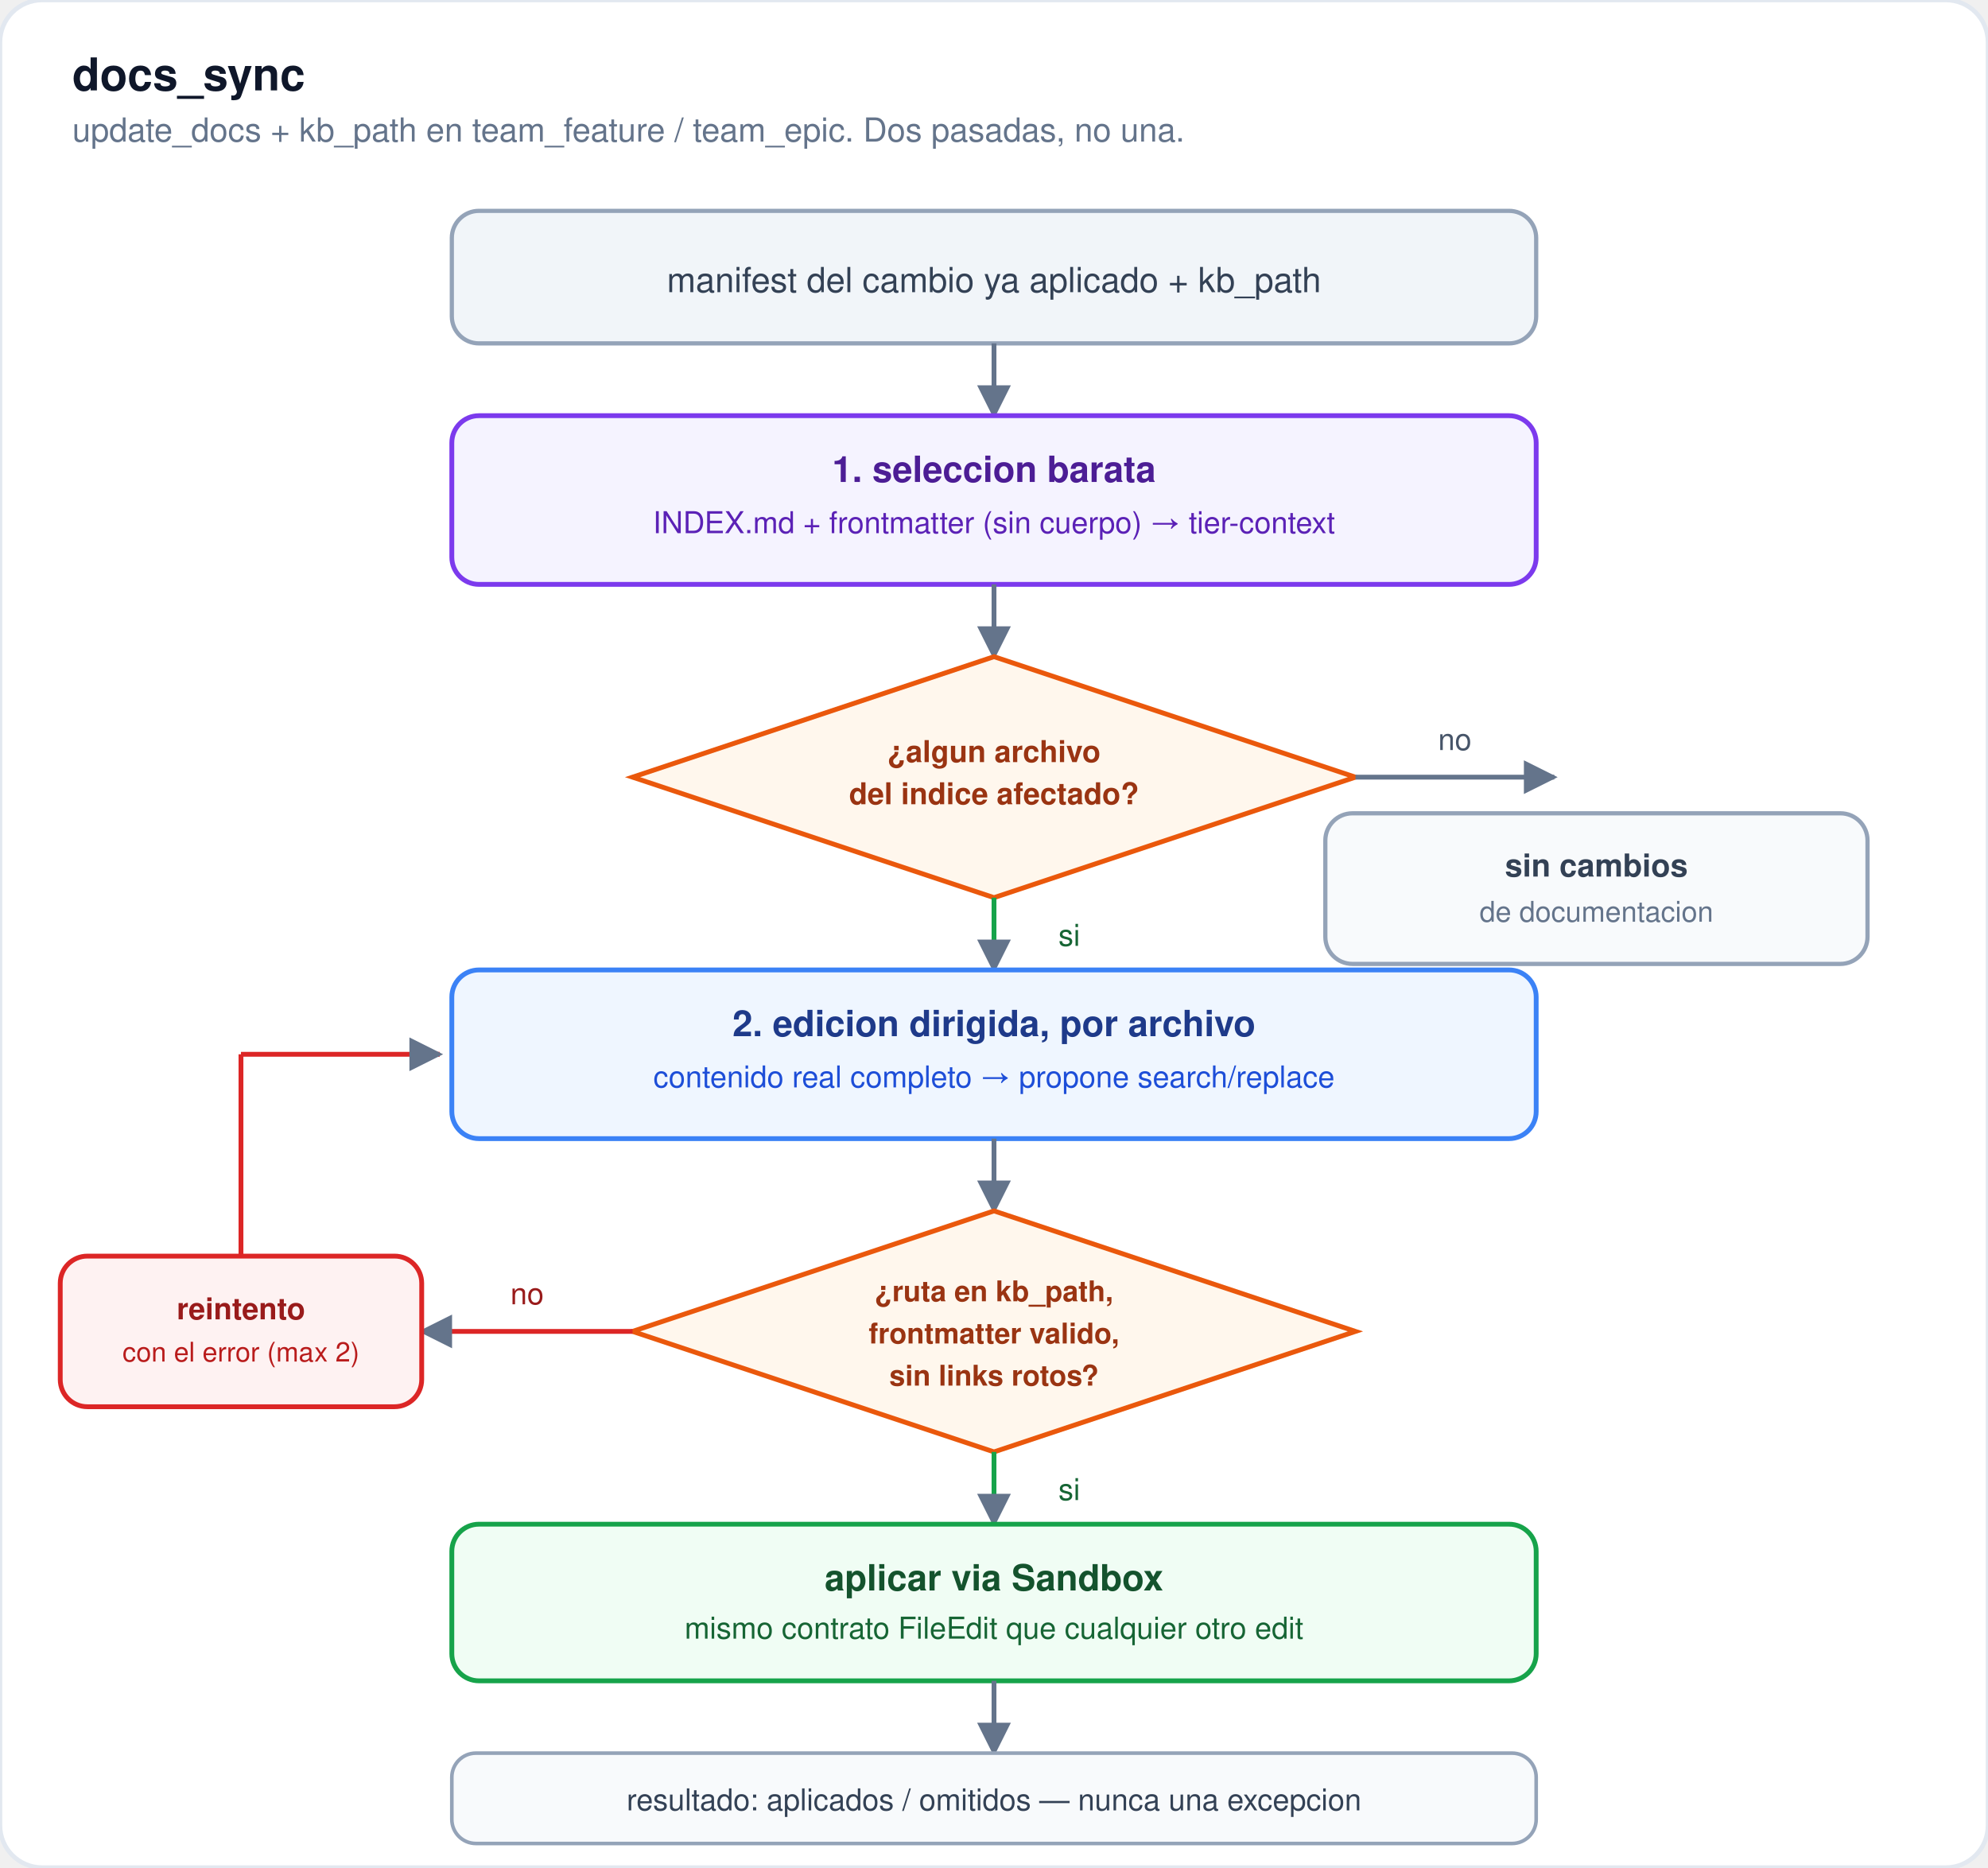
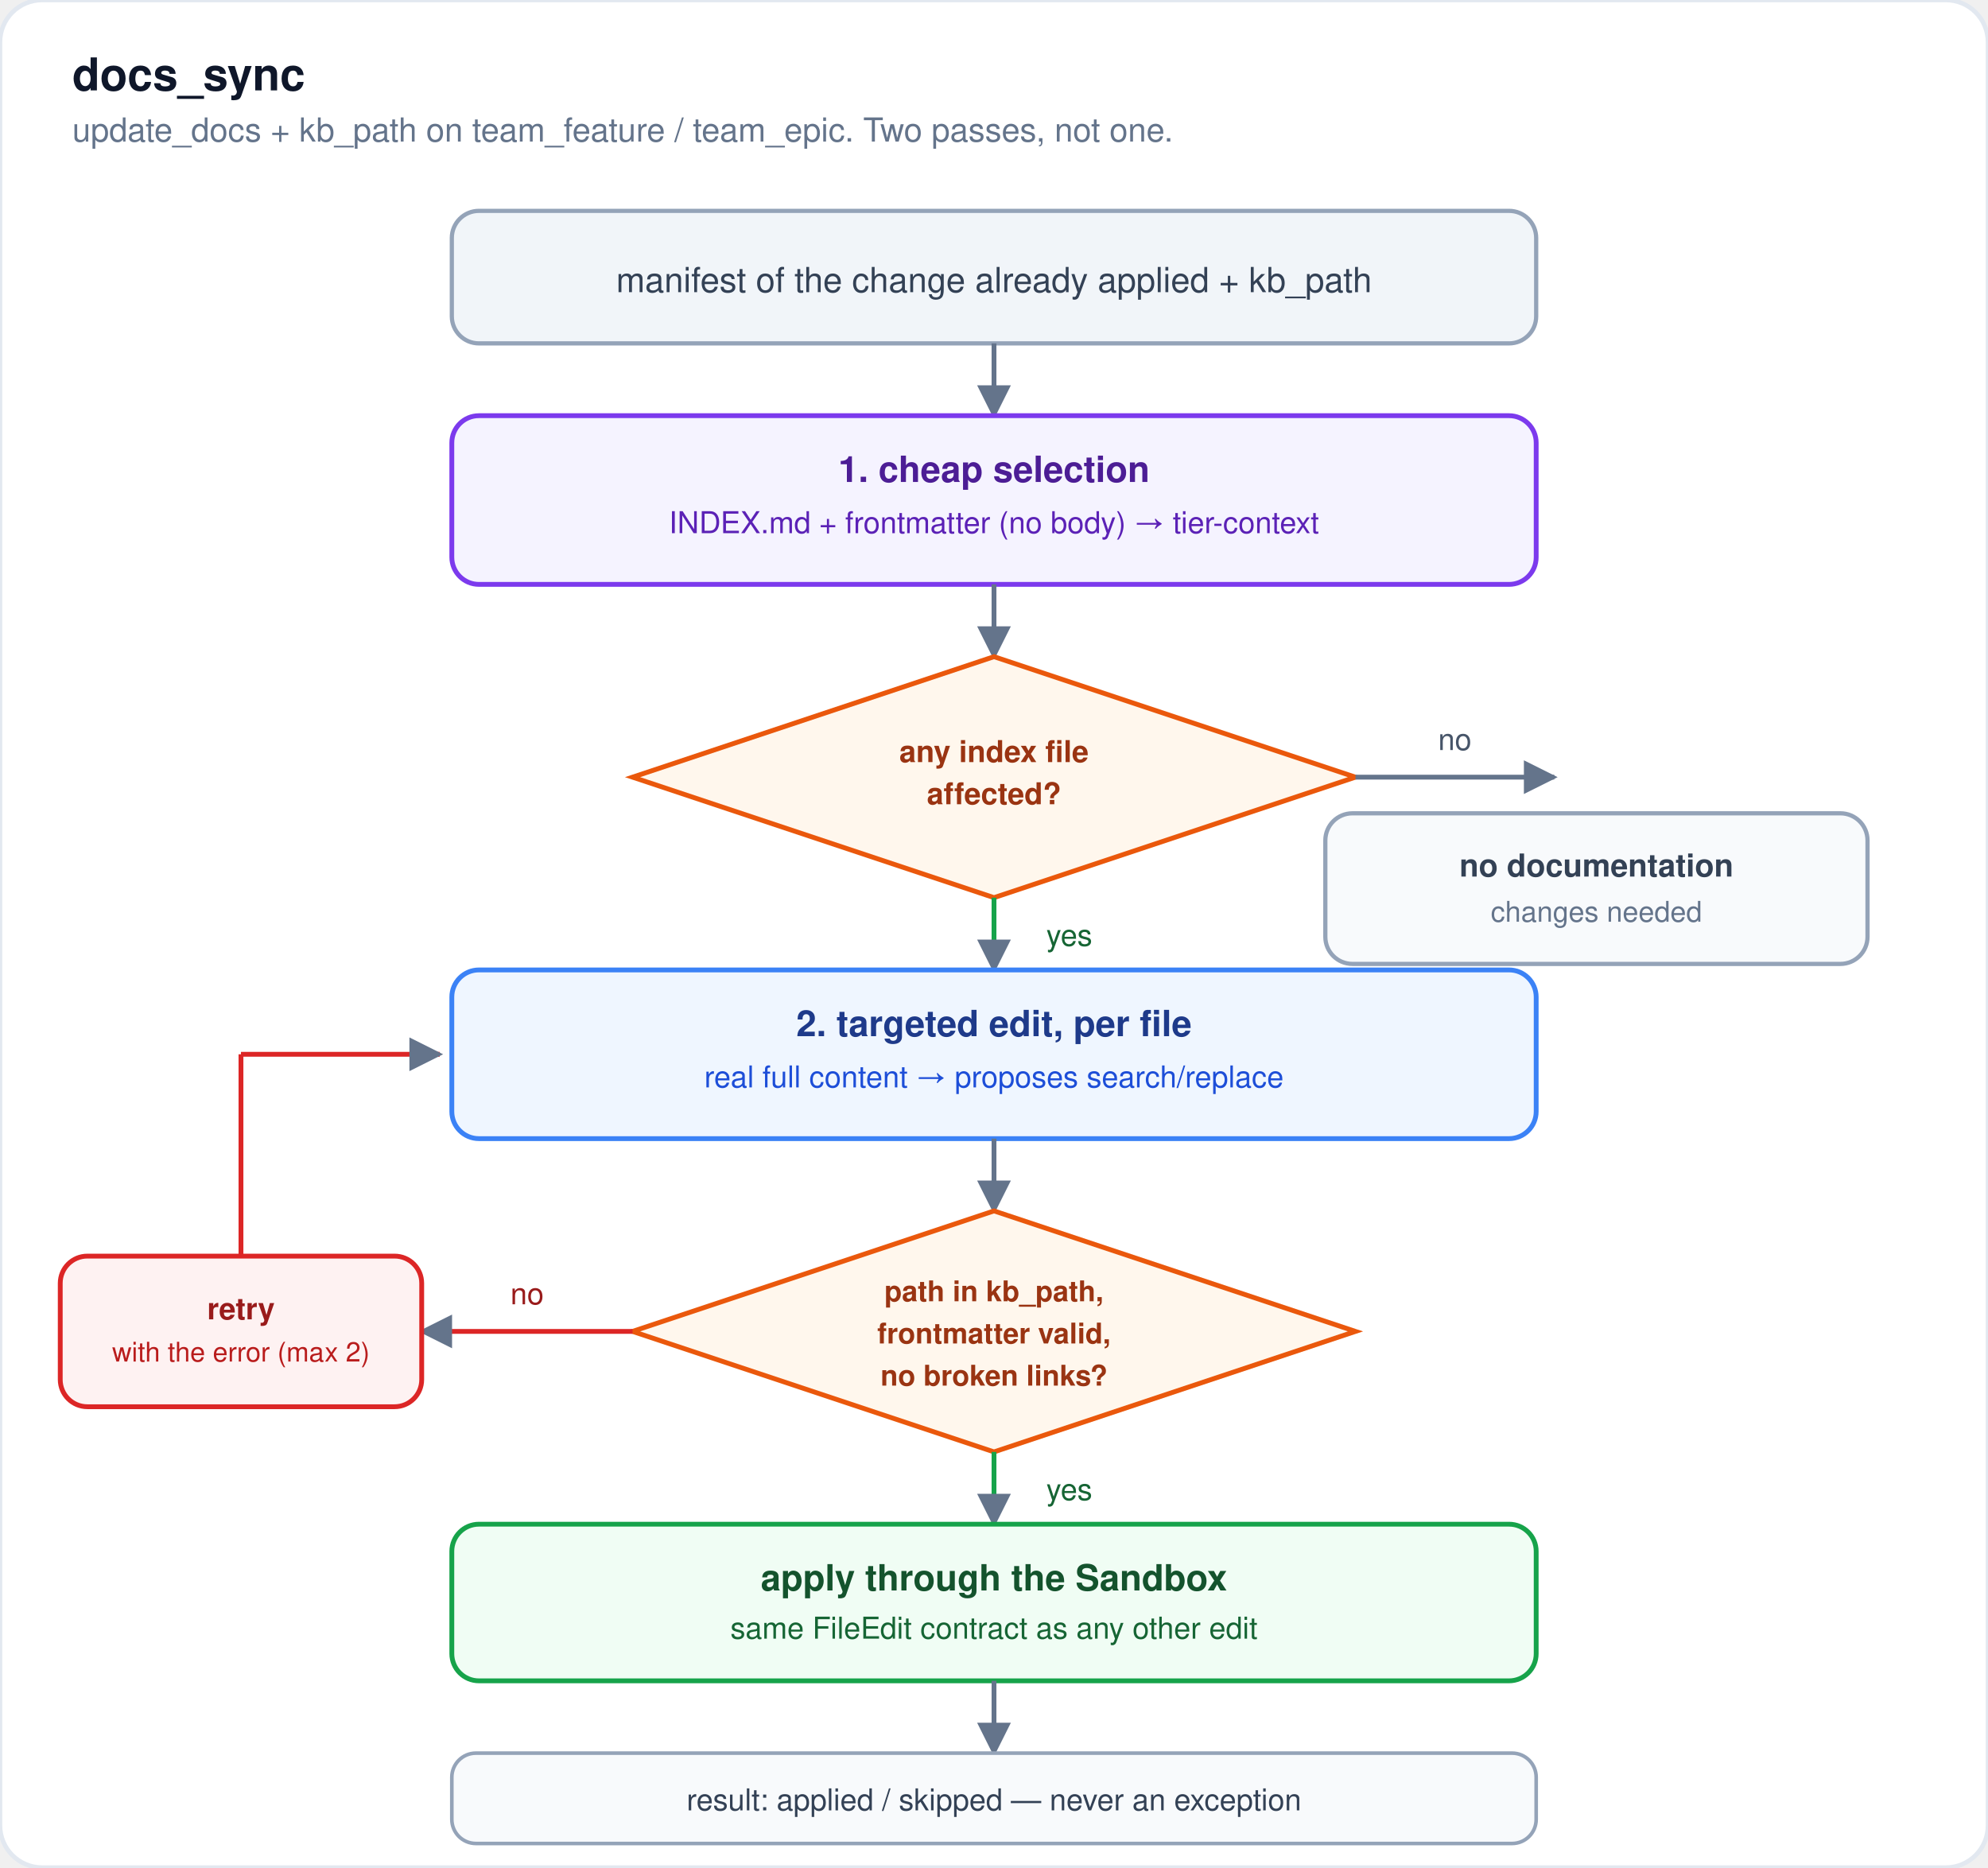
- <svg xmlns="http://www.w3.org/2000/svg" viewBox="0 0 660 620" role="img" aria-label="docs_sync, activado por update_docs y kb_path, primero selecciona barato sobre el indice del knowledge-base que archivos podrian estar desactualizados, y solo para esos lee el contenido real y propone una edicion validada de forma deterministica antes de aplicarla; nunca inventa entradas nuevas ni lanza una excepcion si algo falla.">
+ <svg xmlns="http://www.w3.org/2000/svg" viewBox="0 0 660 620" role="img" aria-label="docs_sync, triggered by update_docs and kb_path, first cheaply selects over the knowledge-base index which files might be stale, and only for those reads the real content and proposes a validated edit before applying it; it never invents new entries and never raises an exception if something fails.">
  <defs>
    <marker id="d1" viewBox="0 0 10 10" refX="9" refY="5" markerWidth="7" markerHeight="7" orient="auto-start-reverse">
      <path d="M0,0 L10,5 L0,10 z" fill="#64748b" />
    </marker>
  </defs>
  <rect x="0" y="0" width="660" height="620" rx="14" fill="#ffffff" stroke="#e2e8f0" stroke-width="1.5" />
  <text x="24" y="30" font-family="Segoe UI, Helvetica, Arial, sans-serif" font-size="15" font-weight="700" fill="#0f172a">docs_sync</text>
-   <text x="24" y="47" font-family="Segoe UI, Helvetica, Arial, sans-serif" font-size="11" fill="#64748b">update_docs + kb_path en team_feature / team_epic. Dos pasadas, no una.</text>
+   <text x="24" y="47" font-family="Segoe UI, Helvetica, Arial, sans-serif" font-size="11" fill="#64748b">update_docs + kb_path on team_feature / team_epic. Two passes, not one.</text>
  <rect x="150" y="70" width="360" height="44" rx="9" fill="#f1f5f9" stroke="#94a3b8" stroke-width="1.4" />
-   <text x="330" y="97" text-anchor="middle" font-family="Segoe UI, Helvetica, Arial, sans-serif" font-size="11.5" fill="#334155">manifest del cambio ya aplicado + kb_path</text>
+   <text x="330" y="97" text-anchor="middle" font-family="Segoe UI, Helvetica, Arial, sans-serif" font-size="11.5" fill="#334155">manifest of the change already applied + kb_path</text>
  <line x1="330" y1="114" x2="330" y2="138" stroke="#64748b" stroke-width="1.6" marker-end="url(#d1)" />
  <rect x="150" y="138" width="360" height="56" rx="9" fill="#f5f3ff" stroke="#7c3aed" stroke-width="1.6" />
-   <text x="330" y="160" text-anchor="middle" font-family="Segoe UI, Helvetica, Arial, sans-serif" font-size="12" font-weight="700" fill="#4c1d95">1. seleccion barata</text>
-   <text x="330" y="177" text-anchor="middle" font-family="Segoe UI, Helvetica, Arial, sans-serif" font-size="10" fill="#5b21b6">INDEX.md + frontmatter (sin cuerpo) → tier-context</text>
+   <text x="330" y="160" text-anchor="middle" font-family="Segoe UI, Helvetica, Arial, sans-serif" font-size="12" font-weight="700" fill="#4c1d95">1. cheap selection</text>
+   <text x="330" y="177" text-anchor="middle" font-family="Segoe UI, Helvetica, Arial, sans-serif" font-size="10" fill="#5b21b6">INDEX.md + frontmatter (no body) → tier-context</text>
  <line x1="330" y1="194" x2="330" y2="218" stroke="#64748b" stroke-width="1.6" marker-end="url(#d1)" />
  <polygon points="330,218 450,258 330,298 210,258" fill="#fff7ed" stroke="#ea580c" stroke-width="1.6" />
-   <text x="330" y="253" text-anchor="middle" font-family="Segoe UI, Helvetica, Arial, sans-serif" font-size="10" font-weight="700" fill="#9a3412">¿algun archivo</text>
-   <text x="330" y="267" text-anchor="middle" font-family="Segoe UI, Helvetica, Arial, sans-serif" font-size="10" font-weight="700" fill="#9a3412">del indice afectado?</text>
+   <text x="330" y="253" text-anchor="middle" font-family="Segoe UI, Helvetica, Arial, sans-serif" font-size="10" font-weight="700" fill="#9a3412">any index file</text>
+   <text x="330" y="267" text-anchor="middle" font-family="Segoe UI, Helvetica, Arial, sans-serif" font-size="10" font-weight="700" fill="#9a3412">affected?</text>
  <line x1="450" y1="258" x2="516" y2="258" stroke="#64748b" stroke-width="1.6" marker-end="url(#d1)" />
  <text x="483" y="249" text-anchor="middle" font-family="Segoe UI, Helvetica, Arial, sans-serif" font-size="10" fill="#475569">no</text>
  <rect x="440" y="270" width="180" height="50" rx="9" fill="#f8fafc" stroke="#94a3b8" stroke-width="1.4" />
-   <text x="530" y="291" text-anchor="middle" font-family="Segoe UI, Helvetica, Arial, sans-serif" font-size="10.5" font-weight="700" fill="#334155">sin cambios</text>
-   <text x="530" y="306" text-anchor="middle" font-family="Segoe UI, Helvetica, Arial, sans-serif" font-size="9.5" fill="#64748b">de documentacion</text>
+   <text x="530" y="291" text-anchor="middle" font-family="Segoe UI, Helvetica, Arial, sans-serif" font-size="10.5" font-weight="700" fill="#334155">no documentation</text>
+   <text x="530" y="306" text-anchor="middle" font-family="Segoe UI, Helvetica, Arial, sans-serif" font-size="9.5" fill="#64748b">changes needed</text>
  <line x1="330" y1="298" x2="330" y2="322" stroke="#16a34a" stroke-width="1.6" marker-end="url(#d1)" />
-   <text x="355" y="314" text-anchor="middle" font-family="Segoe UI, Helvetica, Arial, sans-serif" font-size="10" fill="#166534">si</text>
+   <text x="355" y="314" text-anchor="middle" font-family="Segoe UI, Helvetica, Arial, sans-serif" font-size="10" fill="#166534">yes</text>
  <rect x="150" y="322" width="360" height="56" rx="9" fill="#eff6ff" stroke="#3b82f6" stroke-width="1.6" />
-   <text x="330" y="344" text-anchor="middle" font-family="Segoe UI, Helvetica, Arial, sans-serif" font-size="12" font-weight="700" fill="#1e3a8a">2. edicion dirigida, por archivo</text>
-   <text x="330" y="361" text-anchor="middle" font-family="Segoe UI, Helvetica, Arial, sans-serif" font-size="10" fill="#1d4ed8">contenido real completo → propone search/replace</text>
+   <text x="330" y="344" text-anchor="middle" font-family="Segoe UI, Helvetica, Arial, sans-serif" font-size="12" font-weight="700" fill="#1e3a8a">2. targeted edit, per file</text>
+   <text x="330" y="361" text-anchor="middle" font-family="Segoe UI, Helvetica, Arial, sans-serif" font-size="10" fill="#1d4ed8">real full content → proposes search/replace</text>
  <line x1="330" y1="378" x2="330" y2="402" stroke="#64748b" stroke-width="1.6" marker-end="url(#d1)" />
  <polygon points="330,402 450,442 330,482 210,442" fill="#fff7ed" stroke="#ea580c" stroke-width="1.6" />
-   <text x="330" y="432" text-anchor="middle" font-family="Segoe UI, Helvetica, Arial, sans-serif" font-size="9.5" font-weight="700" fill="#9a3412">¿ruta en kb_path,</text>
-   <text x="330" y="446" text-anchor="middle" font-family="Segoe UI, Helvetica, Arial, sans-serif" font-size="9.5" font-weight="700" fill="#9a3412">frontmatter valido,</text>
-   <text x="330" y="460" text-anchor="middle" font-family="Segoe UI, Helvetica, Arial, sans-serif" font-size="9.5" font-weight="700" fill="#9a3412">sin links rotos?</text>
+   <text x="330" y="432" text-anchor="middle" font-family="Segoe UI, Helvetica, Arial, sans-serif" font-size="9.5" font-weight="700" fill="#9a3412">path in kb_path,</text>
+   <text x="330" y="446" text-anchor="middle" font-family="Segoe UI, Helvetica, Arial, sans-serif" font-size="9.5" font-weight="700" fill="#9a3412">frontmatter valid,</text>
+   <text x="330" y="460" text-anchor="middle" font-family="Segoe UI, Helvetica, Arial, sans-serif" font-size="9.5" font-weight="700" fill="#9a3412">no broken links?</text>
  <line x1="210" y1="442" x2="140" y2="442" stroke="#dc2626" stroke-width="1.6" marker-end="url(#d1)" />
  <text x="175" y="433" text-anchor="middle" font-family="Segoe UI, Helvetica, Arial, sans-serif" font-size="10" fill="#991b1b">no</text>
  <rect x="20" y="417" width="120" height="50" rx="9" fill="#fef2f2" stroke="#dc2626" stroke-width="1.6" />
-   <text x="80" y="438" text-anchor="middle" font-family="Segoe UI, Helvetica, Arial, sans-serif" font-size="10" font-weight="700" fill="#991b1b">reintento</text>
-   <text x="80" y="452" text-anchor="middle" font-family="Segoe UI, Helvetica, Arial, sans-serif" font-size="9" fill="#b91c1c">con el error (max 2)</text>
+   <text x="80" y="438" text-anchor="middle" font-family="Segoe UI, Helvetica, Arial, sans-serif" font-size="10" font-weight="700" fill="#991b1b">retry</text>
+   <text x="80" y="452" text-anchor="middle" font-family="Segoe UI, Helvetica, Arial, sans-serif" font-size="9" fill="#b91c1c">with the error (max 2)</text>
  <line x1="80" y1="417" x2="80" y2="350" stroke="#dc2626" stroke-width="1.6" />
  <line x1="80" y1="350" x2="146" y2="350" stroke="#dc2626" stroke-width="1.6" marker-end="url(#d1)" />
  <line x1="330" y1="482" x2="330" y2="506" stroke="#16a34a" stroke-width="1.6" marker-end="url(#d1)" />
-   <text x="355" y="498" text-anchor="middle" font-family="Segoe UI, Helvetica, Arial, sans-serif" font-size="10" fill="#166534">si</text>
+   <text x="355" y="498" text-anchor="middle" font-family="Segoe UI, Helvetica, Arial, sans-serif" font-size="10" fill="#166534">yes</text>
  <rect x="150" y="506" width="360" height="52" rx="9" fill="#f0fdf4" stroke="#16a34a" stroke-width="1.6" />
-   <text x="330" y="528" text-anchor="middle" font-family="Segoe UI, Helvetica, Arial, sans-serif" font-size="12" font-weight="700" fill="#14532d">aplicar via Sandbox</text>
-   <text x="330" y="544" text-anchor="middle" font-family="Segoe UI, Helvetica, Arial, sans-serif" font-size="10" fill="#166534">mismo contrato FileEdit que cualquier otro edit</text>
+   <text x="330" y="528" text-anchor="middle" font-family="Segoe UI, Helvetica, Arial, sans-serif" font-size="12" font-weight="700" fill="#14532d">apply through the Sandbox</text>
+   <text x="330" y="544" text-anchor="middle" font-family="Segoe UI, Helvetica, Arial, sans-serif" font-size="10" fill="#166534">same FileEdit contract as any other edit</text>
  <line x1="330" y1="558" x2="330" y2="582" stroke="#64748b" stroke-width="1.6" marker-end="url(#d1)" />
  <rect x="150" y="582" width="360" height="30" rx="8" fill="#f8fafc" stroke="#94a3b8" stroke-width="1.2" />
-   <text x="330" y="601" text-anchor="middle" font-family="Segoe UI, Helvetica, Arial, sans-serif" font-size="10" fill="#334155">resultado: aplicados / omitidos — nunca una excepcion</text>
+   <text x="330" y="601" text-anchor="middle" font-family="Segoe UI, Helvetica, Arial, sans-serif" font-size="10" fill="#334155">result: applied / skipped — never an exception</text>
</svg>
